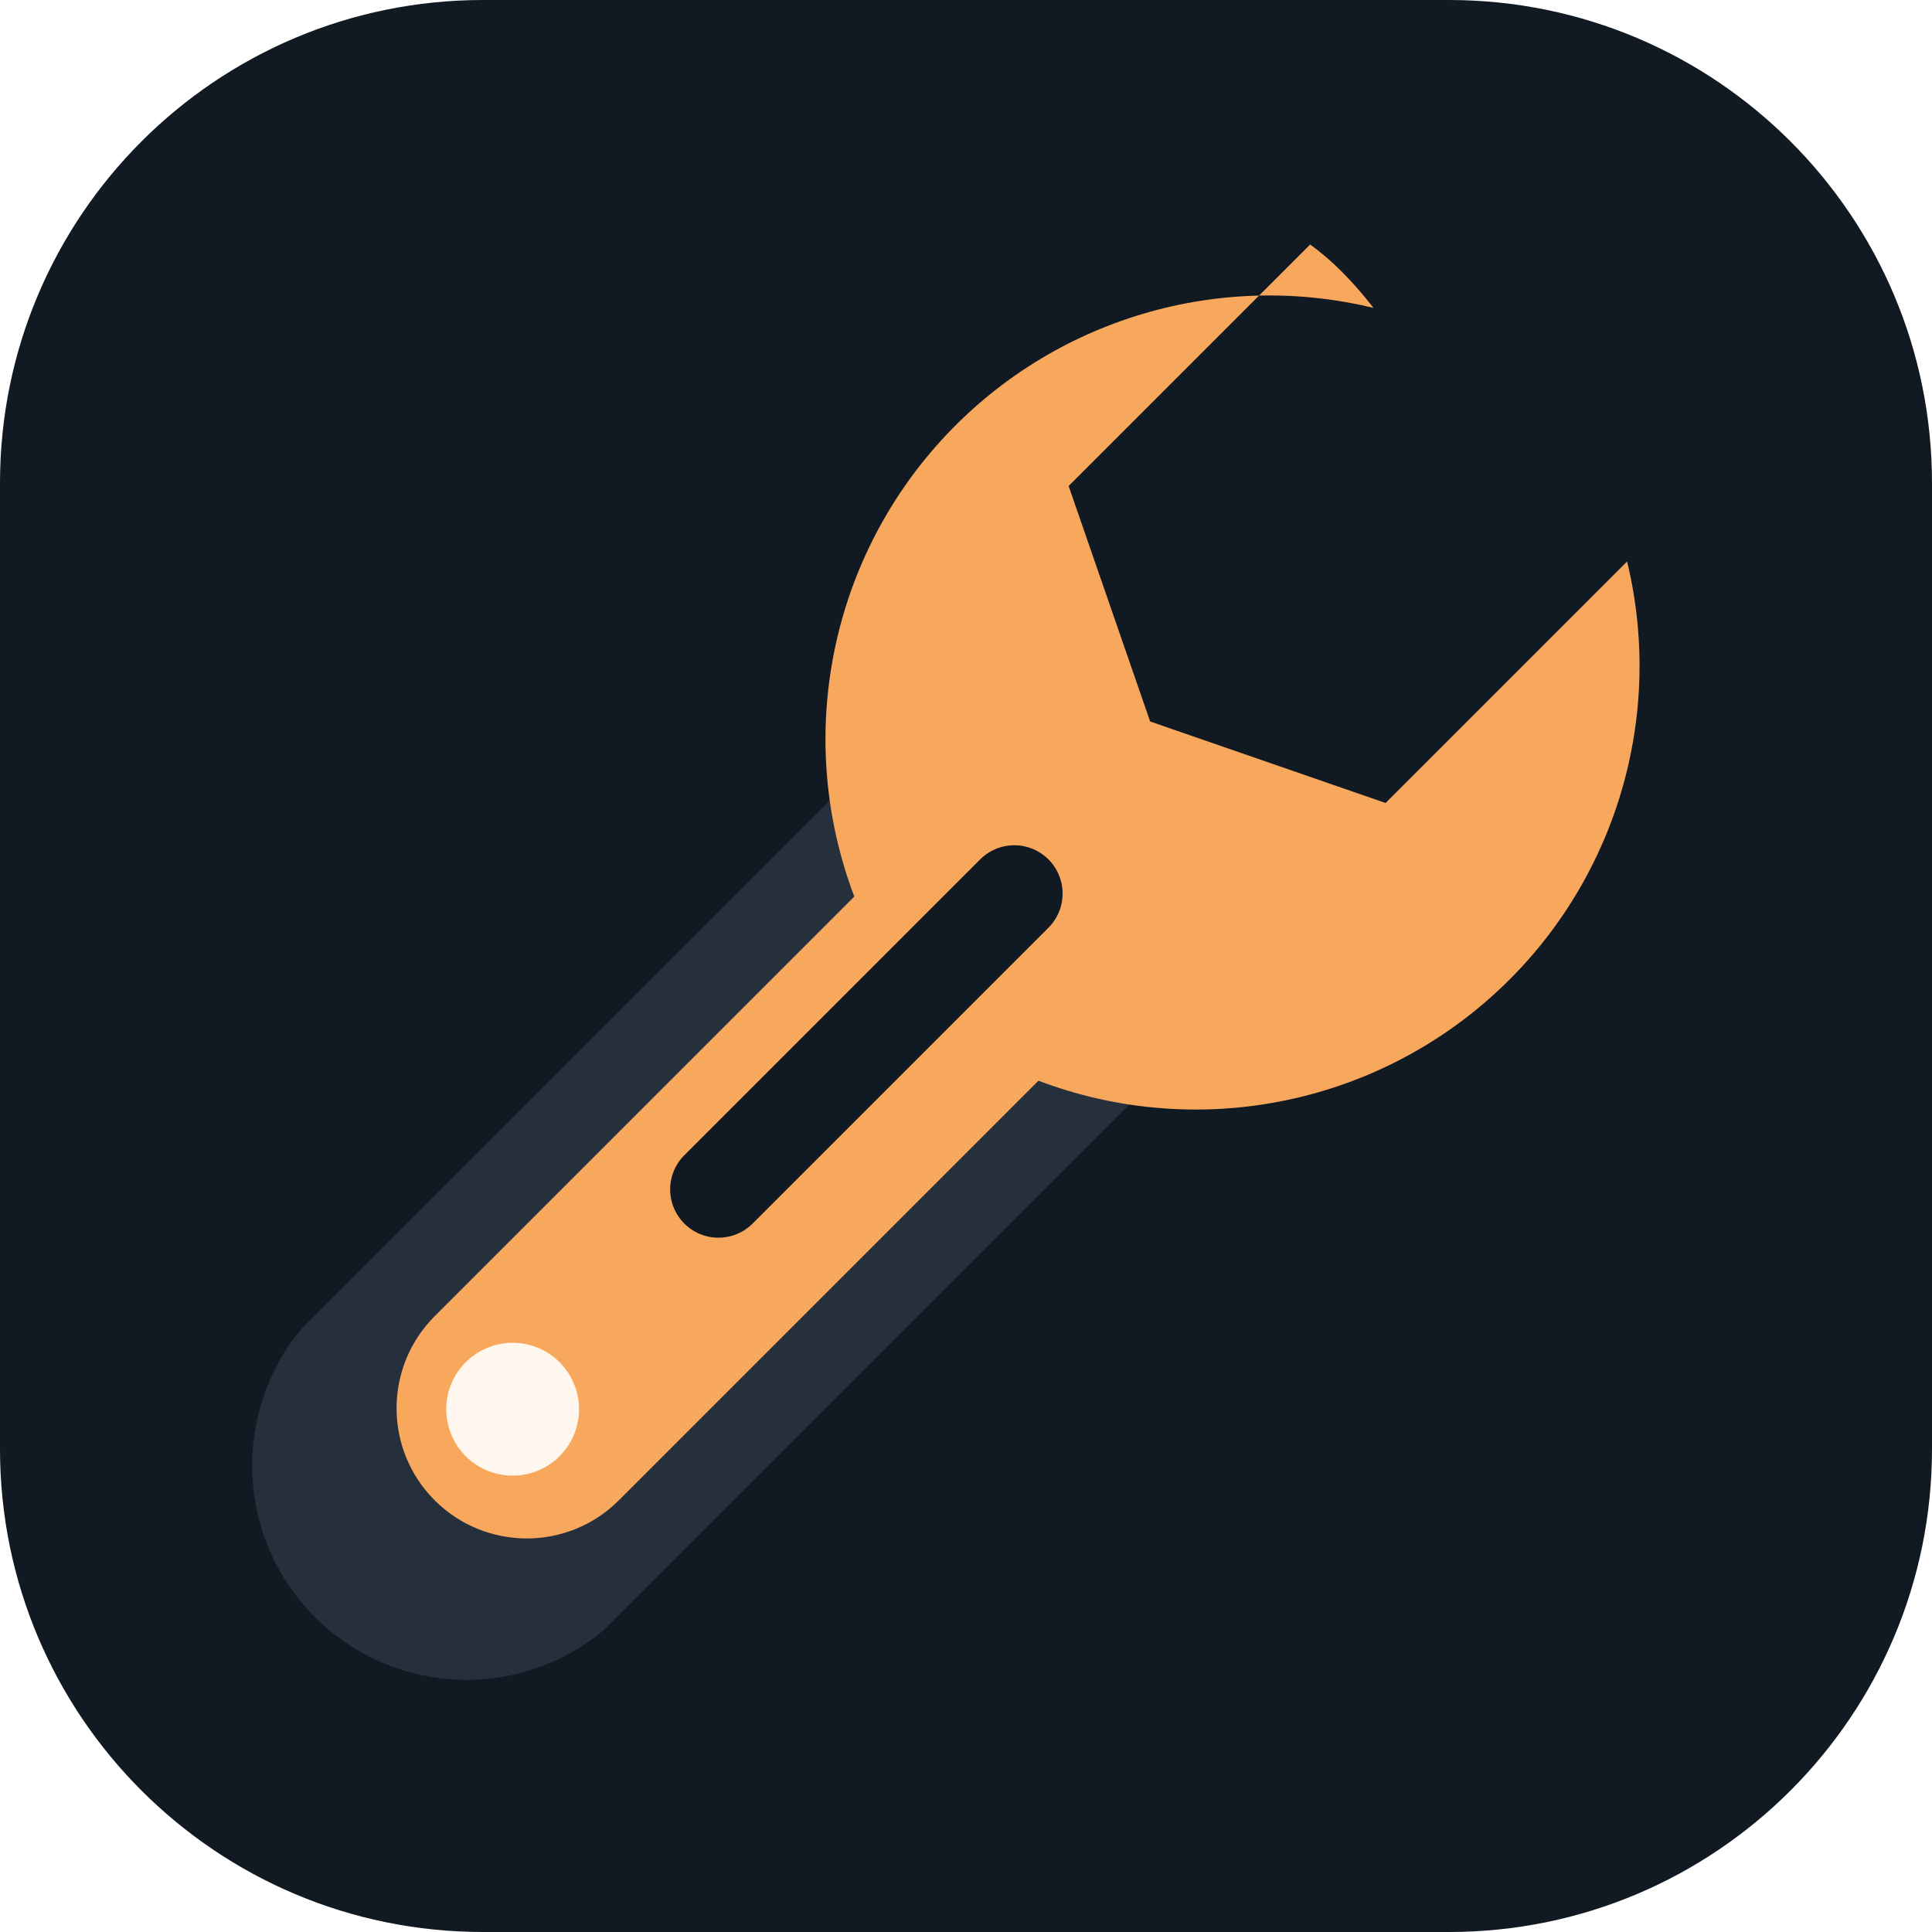
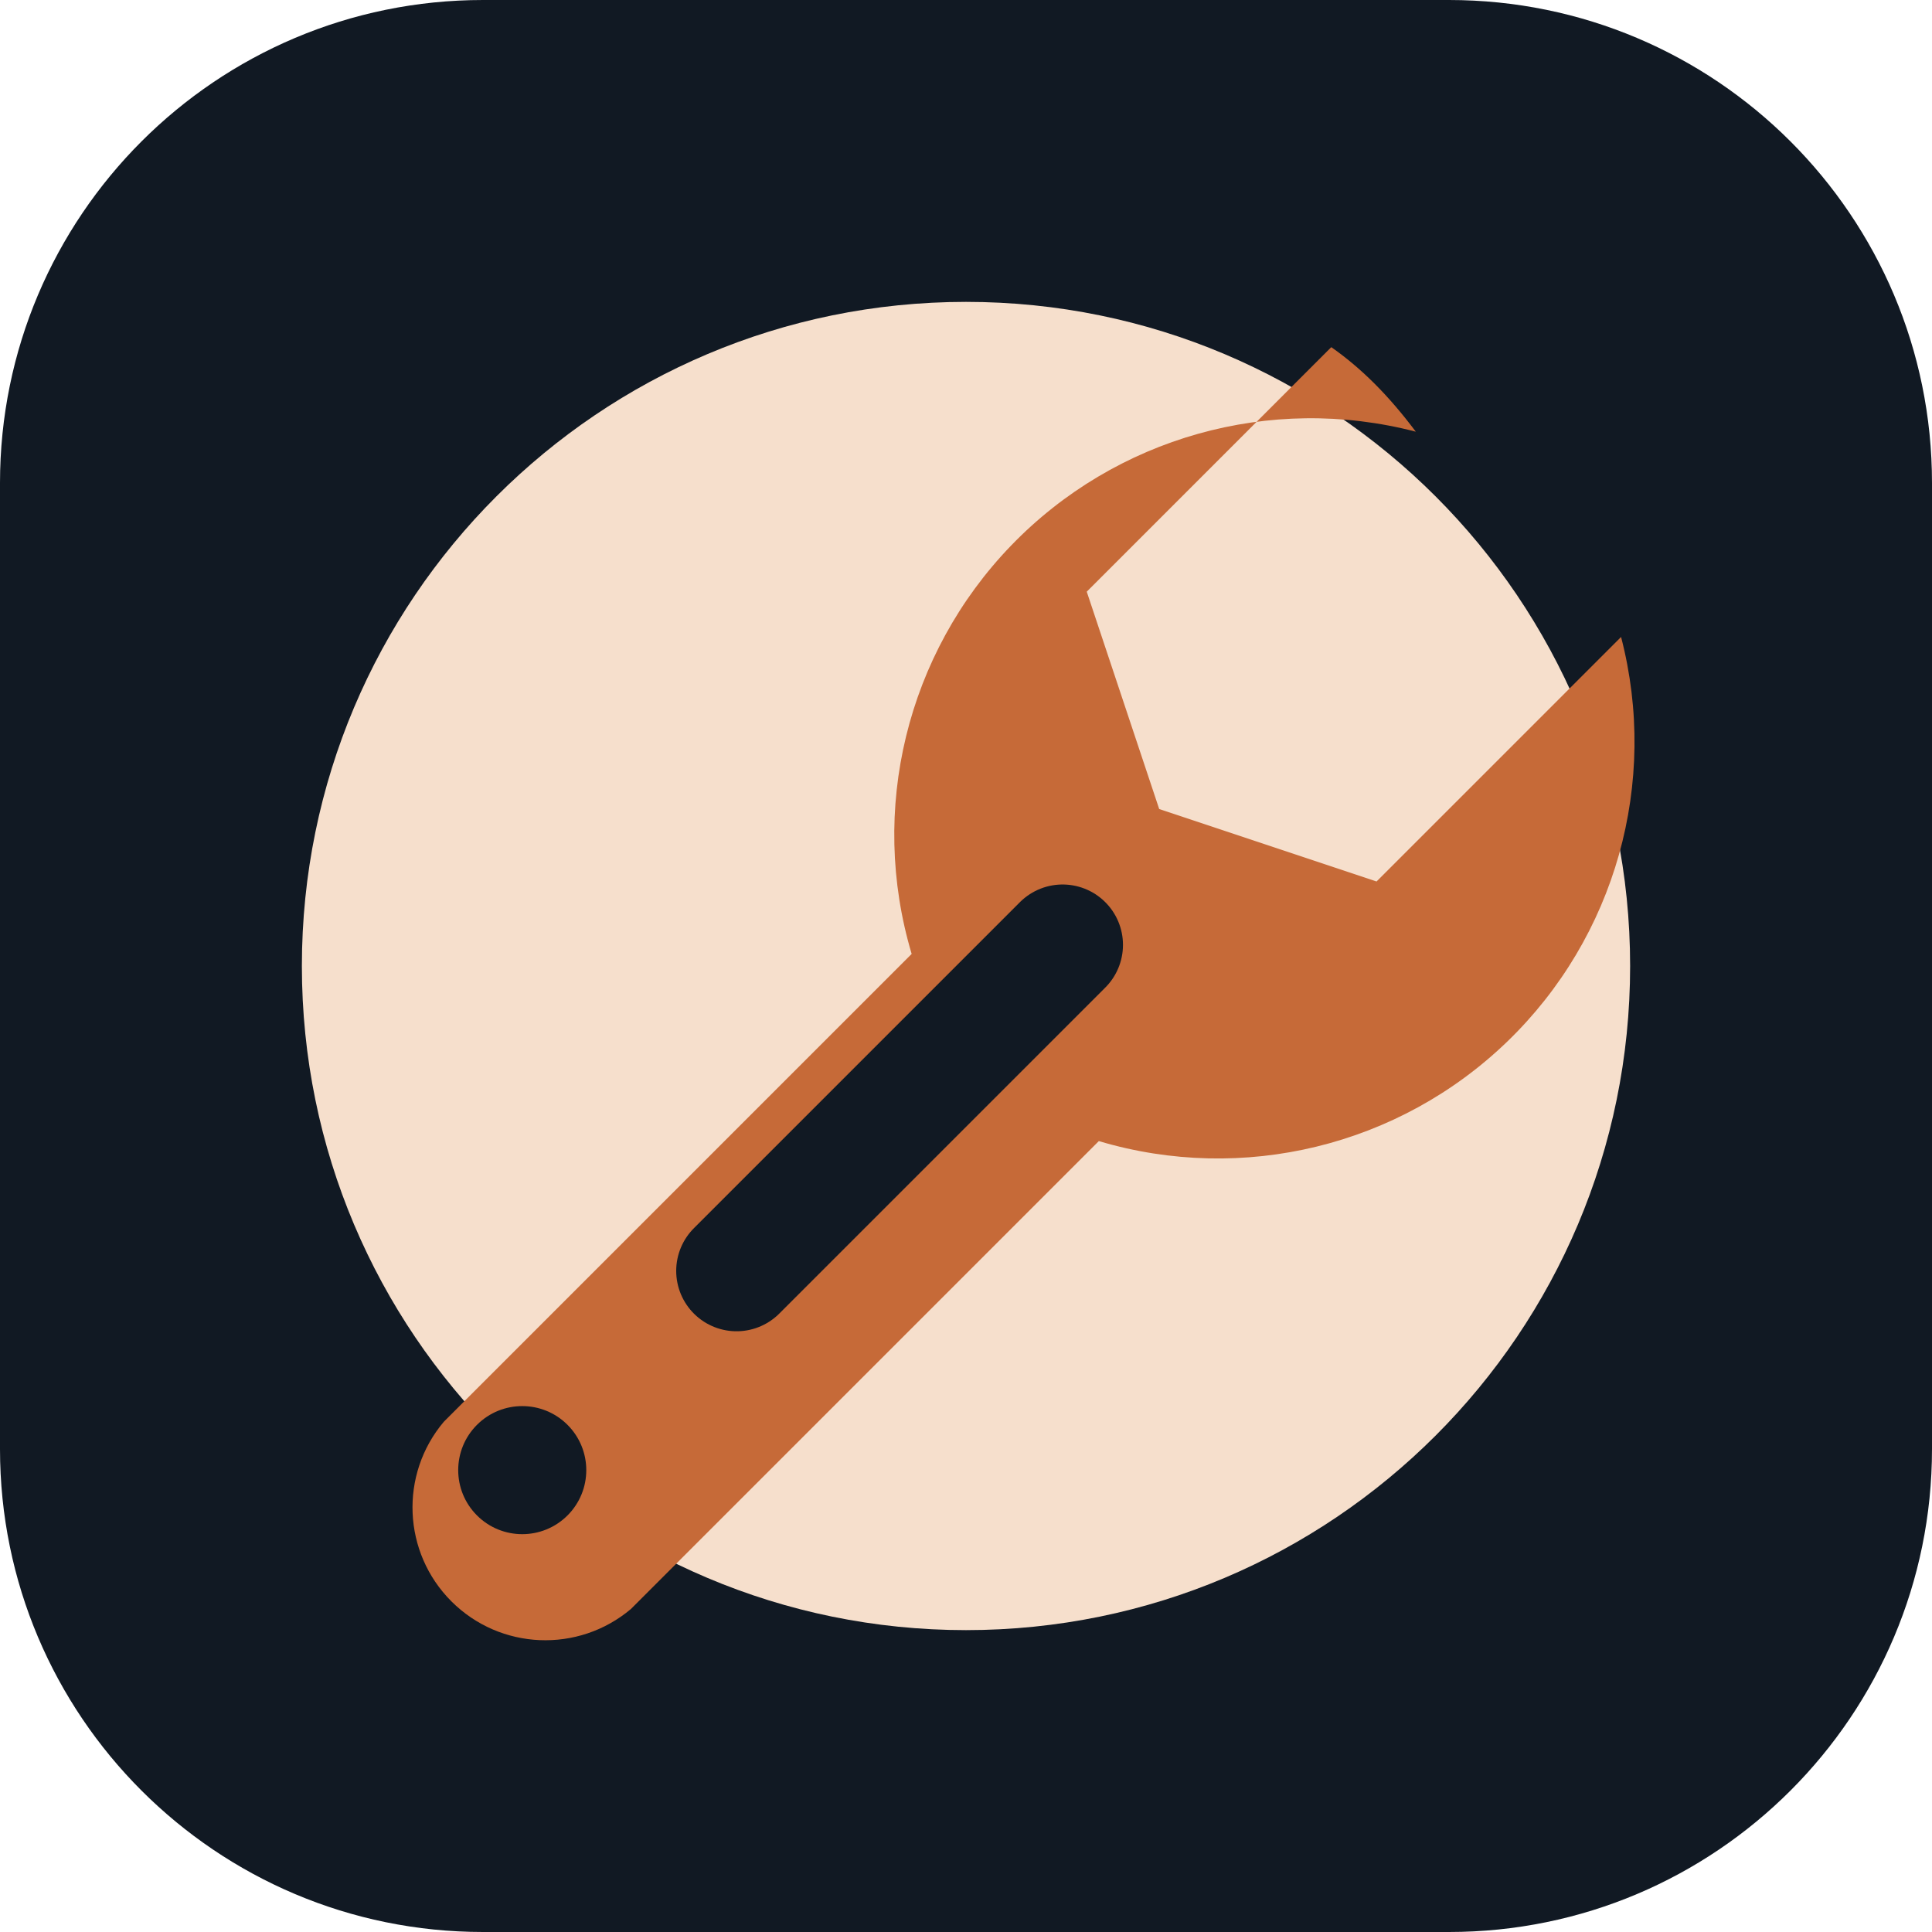
<svg xmlns="http://www.w3.org/2000/svg" viewBox="0 0 64 64">
  <rect width="64" height="64" rx="16" fill="#111923" />
-   <path fill="#25303C" d="M10 44 30.7 23.3l10 10L20 54a7.1 7.1 0 0 1-10-10Z" />
-   <path fill="#F7A85C" d="M45.5 10.2a14.7 14.7 0 0 0-17.2 19.5L14.4 43.6a4.3 4.3 0 0 0 6.1 6.1l13.9-13.9A14.7 14.7 0 0 0 53.9 18.6l-8 8-7.8-2.7-2.7-7.8 8-8c.7.5 1.4 1.2 2.1 2.1Z" />
-   <path fill="#FFF7EE" d="M18.4 45a2.2 2.2 0 1 1-3.1 3.1 2.2 2.2 0 0 1 3.1-3.1Z" />
-   <path fill="none" stroke="#111923" stroke-linecap="round" stroke-width="3.2" d="m23.8 39.4 9.8-9.8" />
+   <circle cx="32" cy="32" r="22" fill="#F6DFCC" />
+   <path fill="#C66A38" d="M46.9 14.3a13.8 13.8 0 0 0-16.7 17.3L14.7 47.1a4.4 4.4 0 0 0 6.2 6.2l15.5-15.5a13.8 13.8 0 0 0 17.3-16.7l-8.1 8.1-7.2-2.4-2.4-7.2 8.1-8.1c1 .7 1.9 1.6 2.8 2.8Z" />
+   <path fill="#111923" d="M18.8 47.2a2.1 2.1 0 1 1-3 3 2.1 2.1 0 0 1 3-3Z" />
+   <path fill="none" stroke="#111923" stroke-linecap="round" stroke-width="4" d="m24.4 42.1 10.8-10.8" />
</svg>
